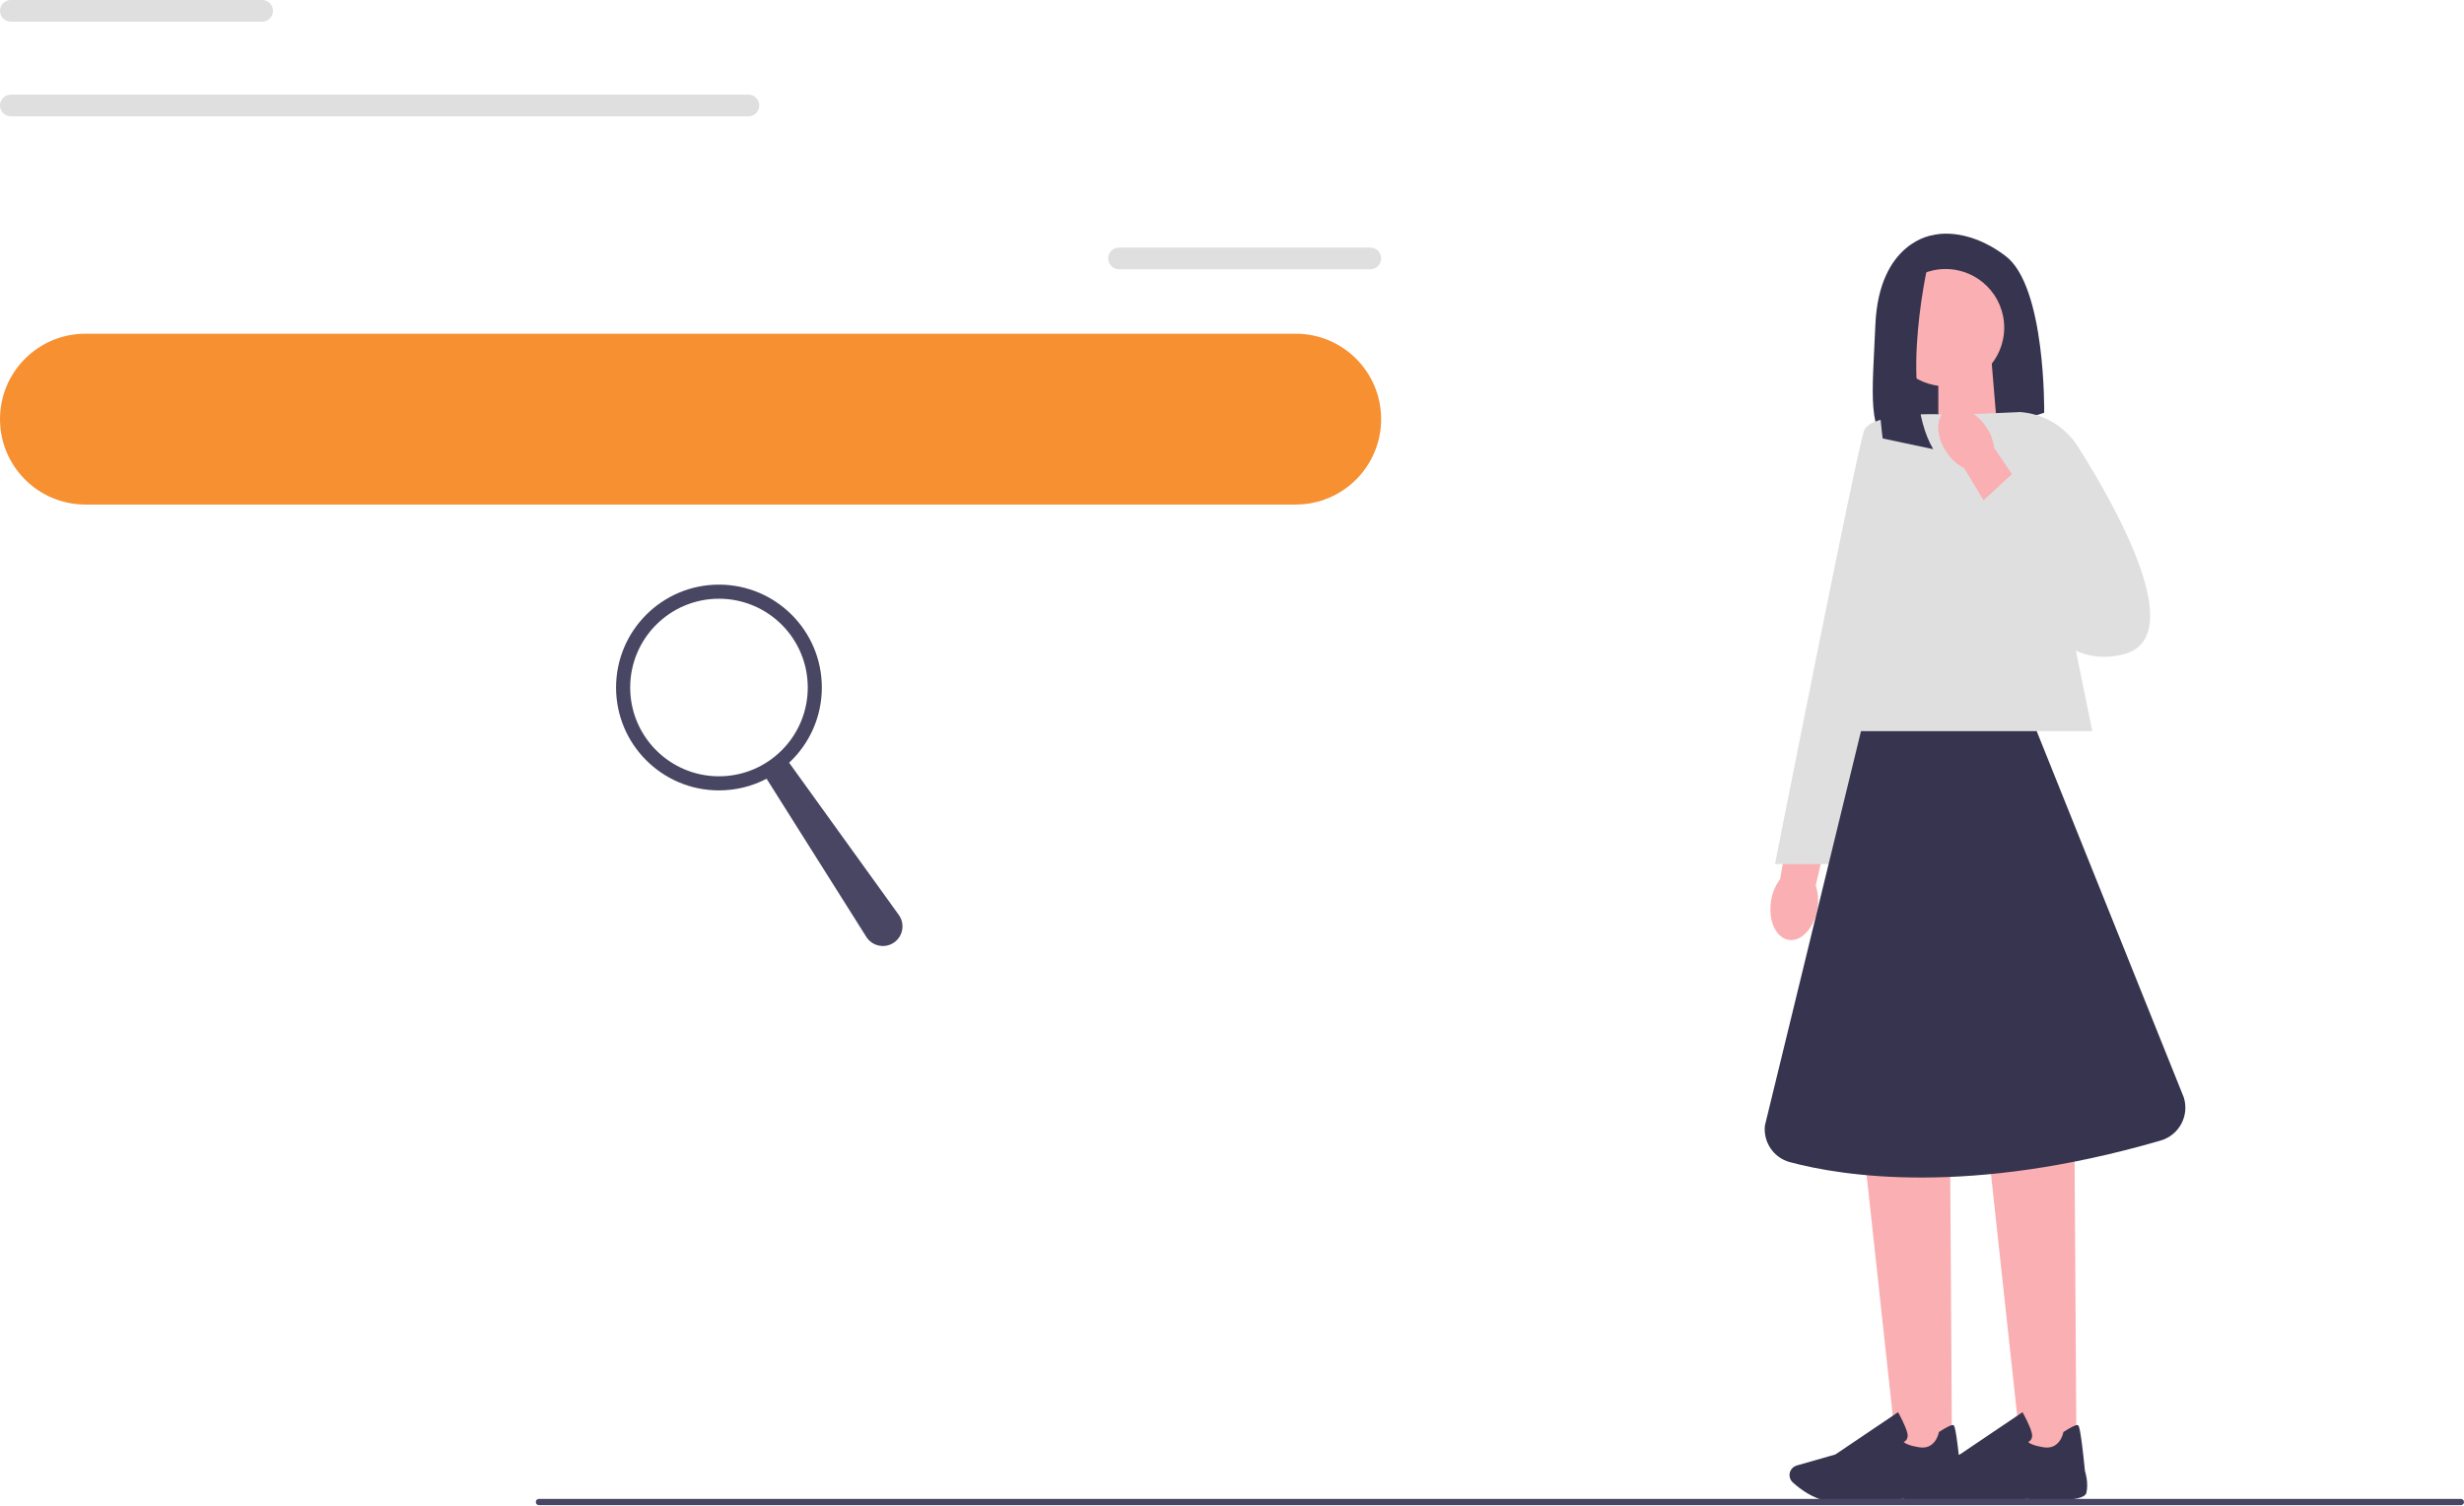
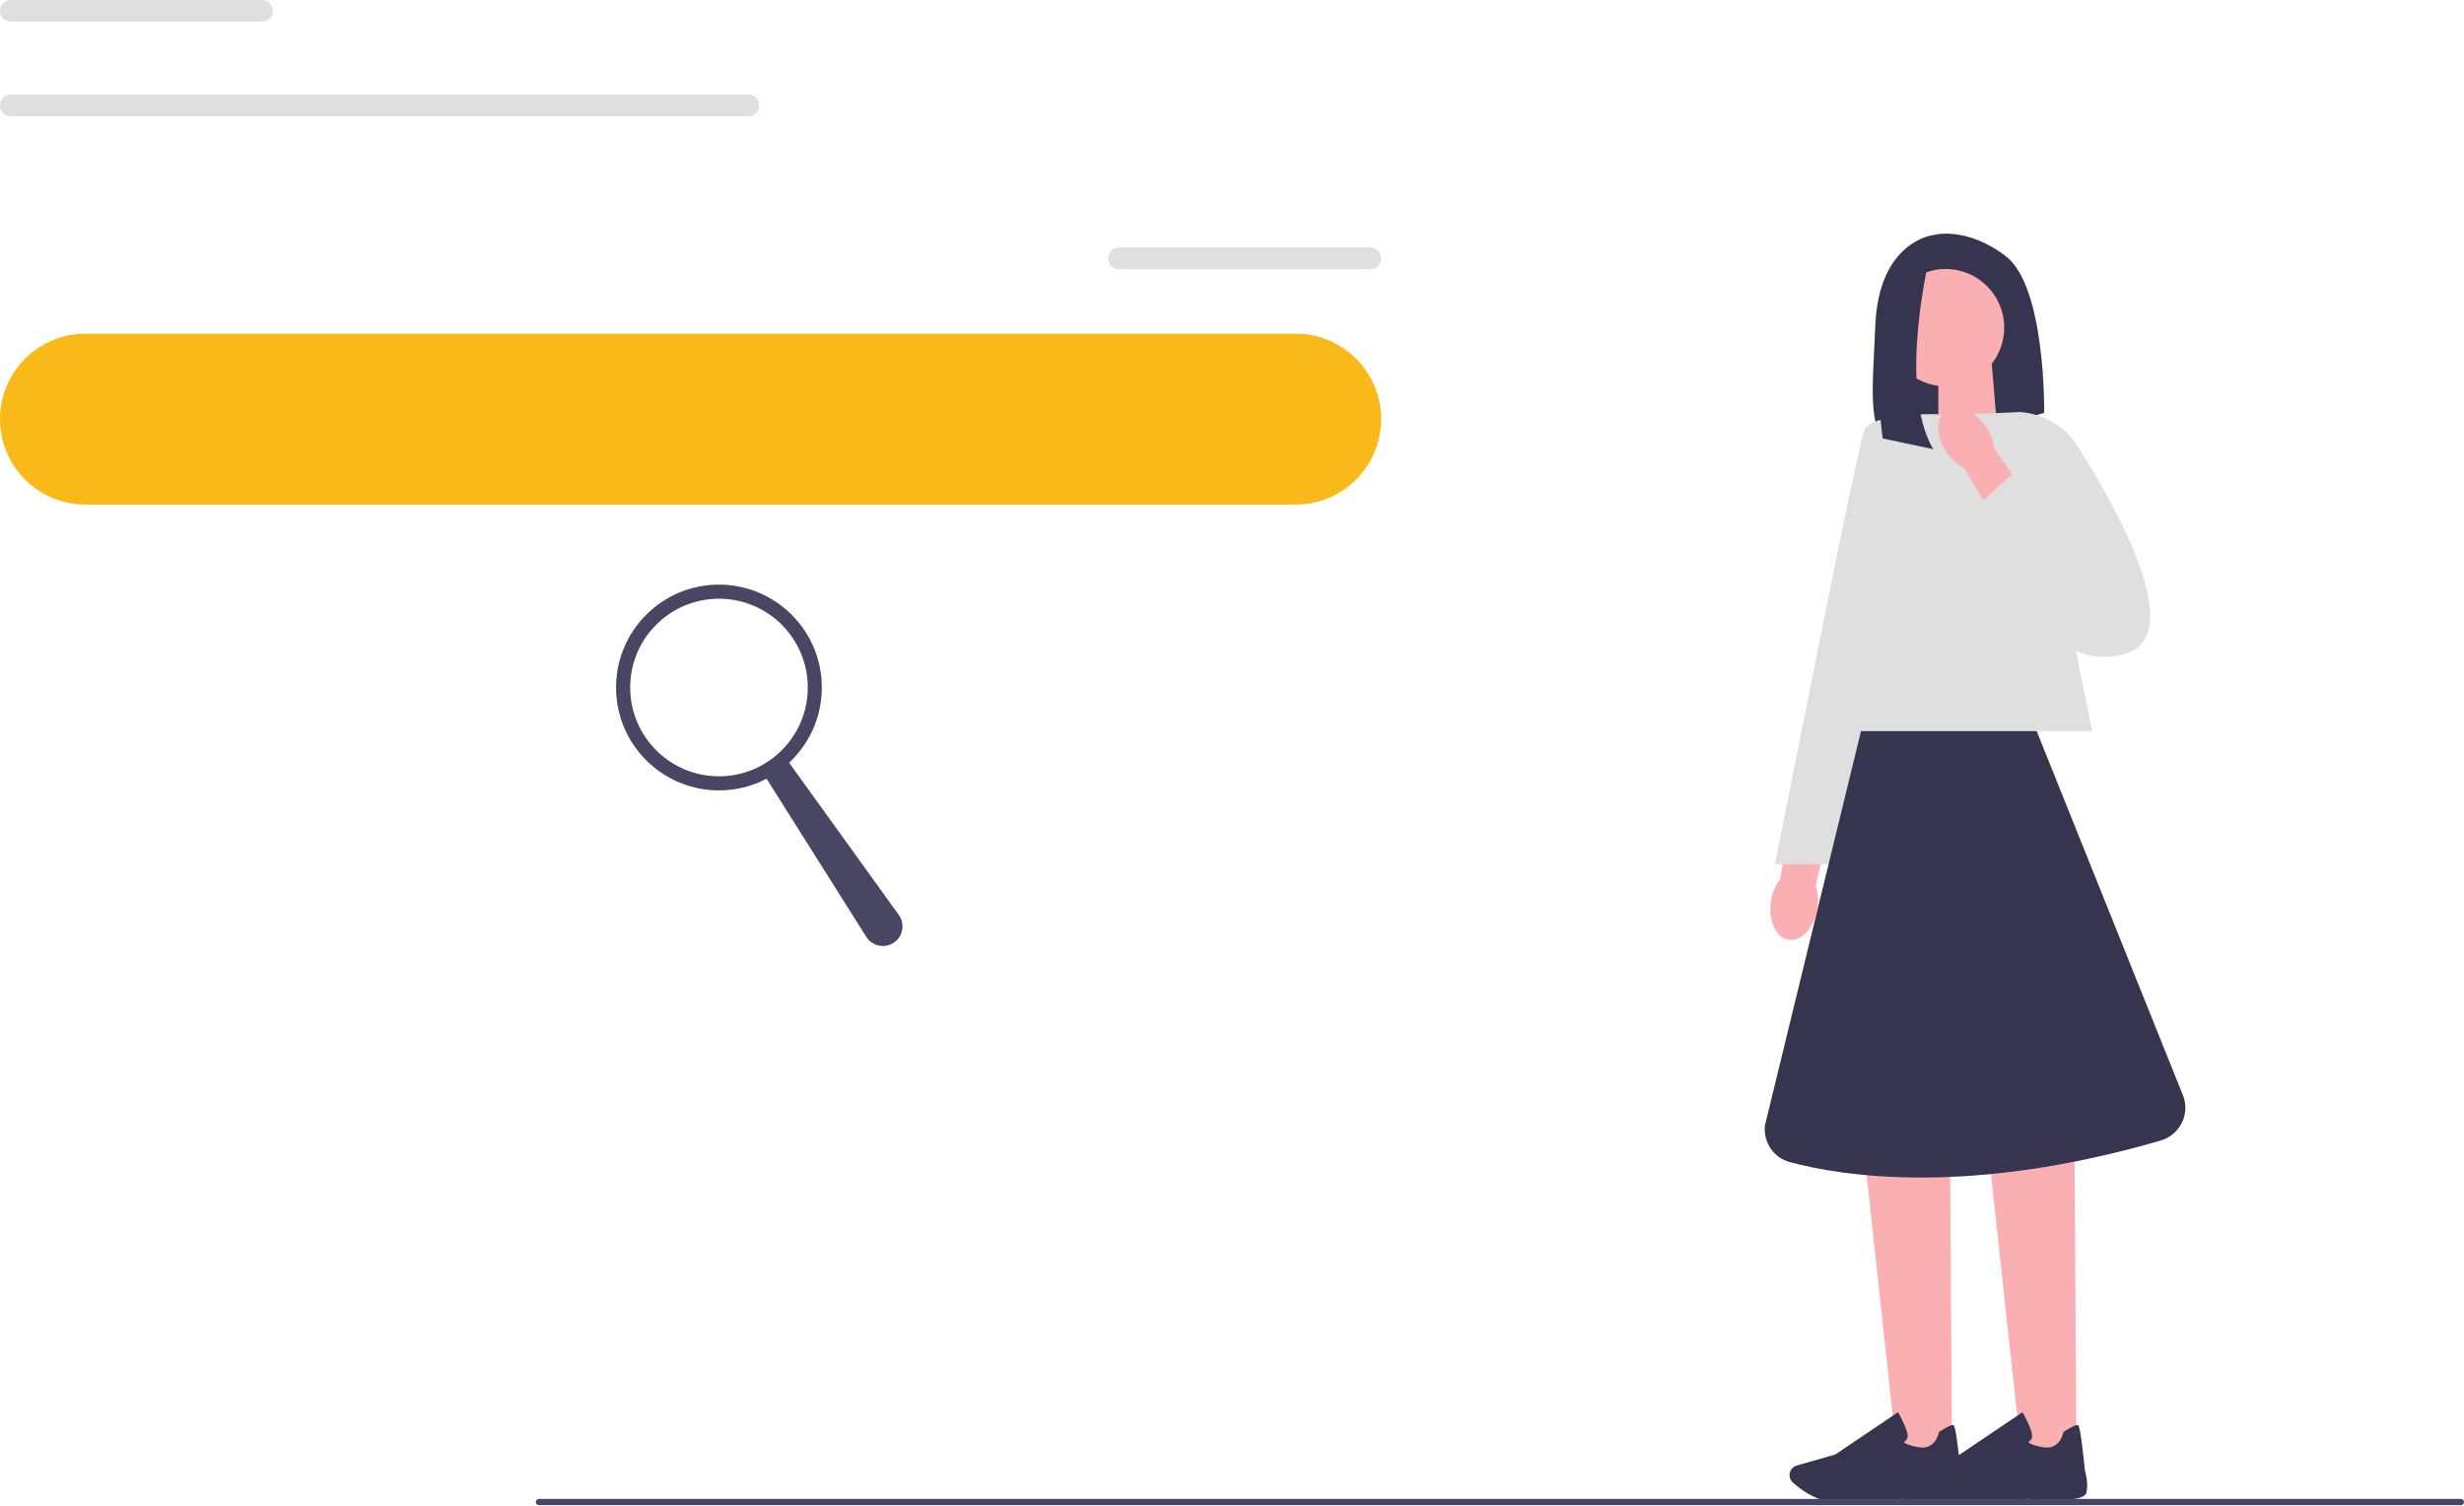
<svg xmlns="http://www.w3.org/2000/svg" width="934.98" height="571.14" viewBox="0 0 934.98 571.14">
  <path d="m733.52,89.21s-20.58,2.32-21.91,34.19c-1.11,26.56-3.37,41.36,7.44,46.9,3.86,1.98,8.4,2.15,12.53.8l44.1-14.5s.66-47.8-14.61-59.42-27.55-7.97-27.55-7.97h0Z" fill="#36344e" stroke-width="0" />
  <polygon points="757.83 162.46 735.51 169.8 735.51 137.67 755.76 137.67 757.83 162.46" fill="#faafb2" stroke-width="0" />
  <path id="uuid-ea0a1472-32fb-4242-948a-de51795c4bd3-46-44-46-72-78-43-43-46" d="m689.6,344.84c-1.21,7.36-6.12,12.64-10.96,11.79-4.85-.85-7.79-7.51-6.58-14.87.44-2.95,1.61-5.74,3.4-8.13l5.53-31.12,15.05,3.15-7.05,30.34c.93,2.87,1.14,5.9.61,8.84h0Z" fill="#faafb2" stroke-width="0" />
  <polygon points="740.7 551.77 719.8 551.77 707.67 440.07 739.99 440.07 740.7 551.77" fill="#faafb2" stroke-width="0" />
  <path d="m699.44,569.72c-2.2,0-4.16-.05-5.63-.19-5.55-.51-10.85-4.61-13.51-7-1.19-1.07-1.58-2.79-.96-4.27h0c.45-1.06,1.34-1.85,2.45-2.17l14.67-4.19,23.76-16.03.27.48c.1.18,2.43,4.38,3.21,7.22.3,1.08.22,1.98-.23,2.68-.31.48-.75.76-1.1.92.43.45,1.78,1.36,5.93,2.02,6.07.96,7.33-5.32,7.39-5.58l.04-.21.18-.12c2.88-1.86,4.66-2.7,5.27-2.52.38.11,1.02.31,2.74,17.41.17.54,1.38,4.47.56,8.24-.89,4.1-18.78,2.69-22.36,2.36-.1.01-13.49.96-22.67.96h-.01Z" fill="#36344e" stroke-width="0" />
  <polygon points="787.93 551.77 767.02 551.77 754.9 440.07 787.21 440.07 787.93 551.77" fill="#faafb2" stroke-width="0" />
  <path d="m746.67,569.72c-2.2,0-4.16-.05-5.63-.19-5.55-.51-10.85-4.61-13.51-7-1.19-1.07-1.58-2.79-.96-4.27h0c.45-1.06,1.34-1.85,2.45-2.17l14.67-4.19,23.76-16.03.27.48c.1.18,2.43,4.38,3.21,7.22.3,1.08.22,1.98-.23,2.68-.31.48-.75.76-1.1.92.43.45,1.78,1.36,5.93,2.02,6.07.96,7.33-5.32,7.39-5.58l.04-.21.18-.12c2.89-1.86,4.66-2.7,5.27-2.52.38.11,1.02.31,2.74,17.41.17.54,1.38,4.47.56,8.24-.89,4.1-18.78,2.69-22.36,2.36-.1.01-13.49.96-22.67.96h-.01Z" fill="#36344e" stroke-width="0" />
  <polygon points="793.94 277.42 692.37 277.42 728.88 157.26 769.38 157.26 793.94 277.42" fill="#dfdfe0" stroke-width="0" />
  <path d="m735.27,157.27s-25.23-.66-27.88,5.98-33.86,164.65-33.86,164.65h20.58l41.16-170.62h0Z" fill="#dfdfe0" stroke-width="0" />
  <circle cx="738.27" cy="124.32" r="22.24" fill="#faafb2" stroke-width="0" />
  <path d="m732.19,97.51s-12.24,49.7,1.37,72.93l-19.17-4.07s-7.43-54.39,7.51-64.28c0,0,10.29-4.58,10.29-4.58Z" fill="#36344e" stroke-width="0" />
  <path d="m772.83,277.42h-66.66l-36.47,149.69c-.67,6.32,3.34,12.22,9.48,13.87,20.01,5.36,68.03,12.95,140.7-8.2,6.99-2.03,10.96-9.41,8.77-16.36l-55.82-139h0Z" fill="#36344e" stroke-width="0" />
  <path d="m745.88,157.26l20.73-.91c8.98.68,17.1,5.56,21.91,13.17,14.65,23.16,42.06,71.97,17.59,78.66-32.26,8.81-47.89-40.24-47.89-40.24l-12.34-50.68h0Z" fill="#dfdfe0" stroke-width="0" />
  <path id="uuid-298a271f-a3d1-4ea5-9ac1-ac2853dfa275-47-45-47-73-79-44-44-47" d="m738.77,171.8c-4.26-6.12-4.41-13.33-.35-16.1,4.07-2.77,10.82-.04,15.08,6.08,1.74,2.42,2.84,5.24,3.22,8.2l17.71,26.18-12.99,8.23-16.08-26.68c-2.67-1.41-4.93-3.44-6.59-5.91h0Z" fill="#faafb2" stroke-width="0" />
  <polygon points="749.25 192.97 763.88 179.51 792.81 206.44 765.91 224.83 749.25 192.97" fill="#dfdfe0" stroke-width="0" />
-   <path d="m32.41,126.63h459.26c17.9,0,32.41,14.51,32.41,32.41h0c0,17.9-14.51,32.41-32.41,32.41H32.41c-17.9,0-32.41-14.51-32.41-32.41h0c0-17.9,14.51-32.41,32.41-32.41Z" fill="#F79031" stroke-width="0" />
+   <path d="m32.41,126.63h459.26c17.9,0,32.41,14.51,32.41,32.41h0c0,17.9-14.51,32.41-32.41,32.41H32.41c-17.9,0-32.41-14.51-32.41-32.41h0c0-17.9,14.51-32.41,32.41-32.41Z" fill="#F9B918" stroke-width="0" />
  <path d="m203.31,569.95c0,.66.53,1.19,1.19,1.19h729.29c.66,0,1.19-.53,1.19-1.19s-.53-1.19-1.19-1.19H204.5c-.66,0-1.19.53-1.19,1.19Z" fill="#484565" stroke-width="0" />
  <path d="m424.62,93.95h95.35c2.28,0,4.12,1.84,4.12,4.11h0c0,2.27-1.84,4.11-4.12,4.11h-95.35c-2.28,0-4.12-1.84-4.12-4.11h0c0-2.27,1.84-4.11,4.12-4.11Z" fill="#dfdfe0" stroke-width="0" />
  <path d="m4.12,0h95.35c2.28,0,4.12,1.84,4.12,4.11h0c0,2.27-1.84,4.11-4.12,4.11H4.12C1.84,8.23,0,6.39,0,4.11h0C0,1.84,1.84,0,4.12,0Z" fill="#dfdfe0" stroke-width="0" />
  <path d="m4.12,35.91h279.87c2.28,0,4.12,1.84,4.12,4.12h0c0,2.27-1.84,4.11-4.12,4.11H4.12c-2.28,0-4.12-1.84-4.12-4.11h0c0-2.27,1.84-4.12,4.12-4.12Z" fill="#dfdfe0" stroke-width="0" />
  <path d="m233.77,260.88c0,21.56,17.48,39.04,39.04,39.04,6.53,0,12.68-1.6,18.08-4.43l37.83,60c2.32,3.67,7.27,4.59,10.75,1.99h0c3.25-2.43,3.95-7.01,1.58-10.31l-41.61-57.75c7.63-7.13,12.41-17.28,12.41-28.54,0-21.56-17.48-39.04-39.04-39.04s-39.04,17.48-39.04,39.04Zm5.36,0c0-18.6,15.08-33.69,33.69-33.69s33.69,15.08,33.69,33.69c0,18.6-15.08,33.69-33.69,33.69-18.6,0-33.69-15.08-33.69-33.69Z" fill="#484662" stroke-width="0" />
</svg>
